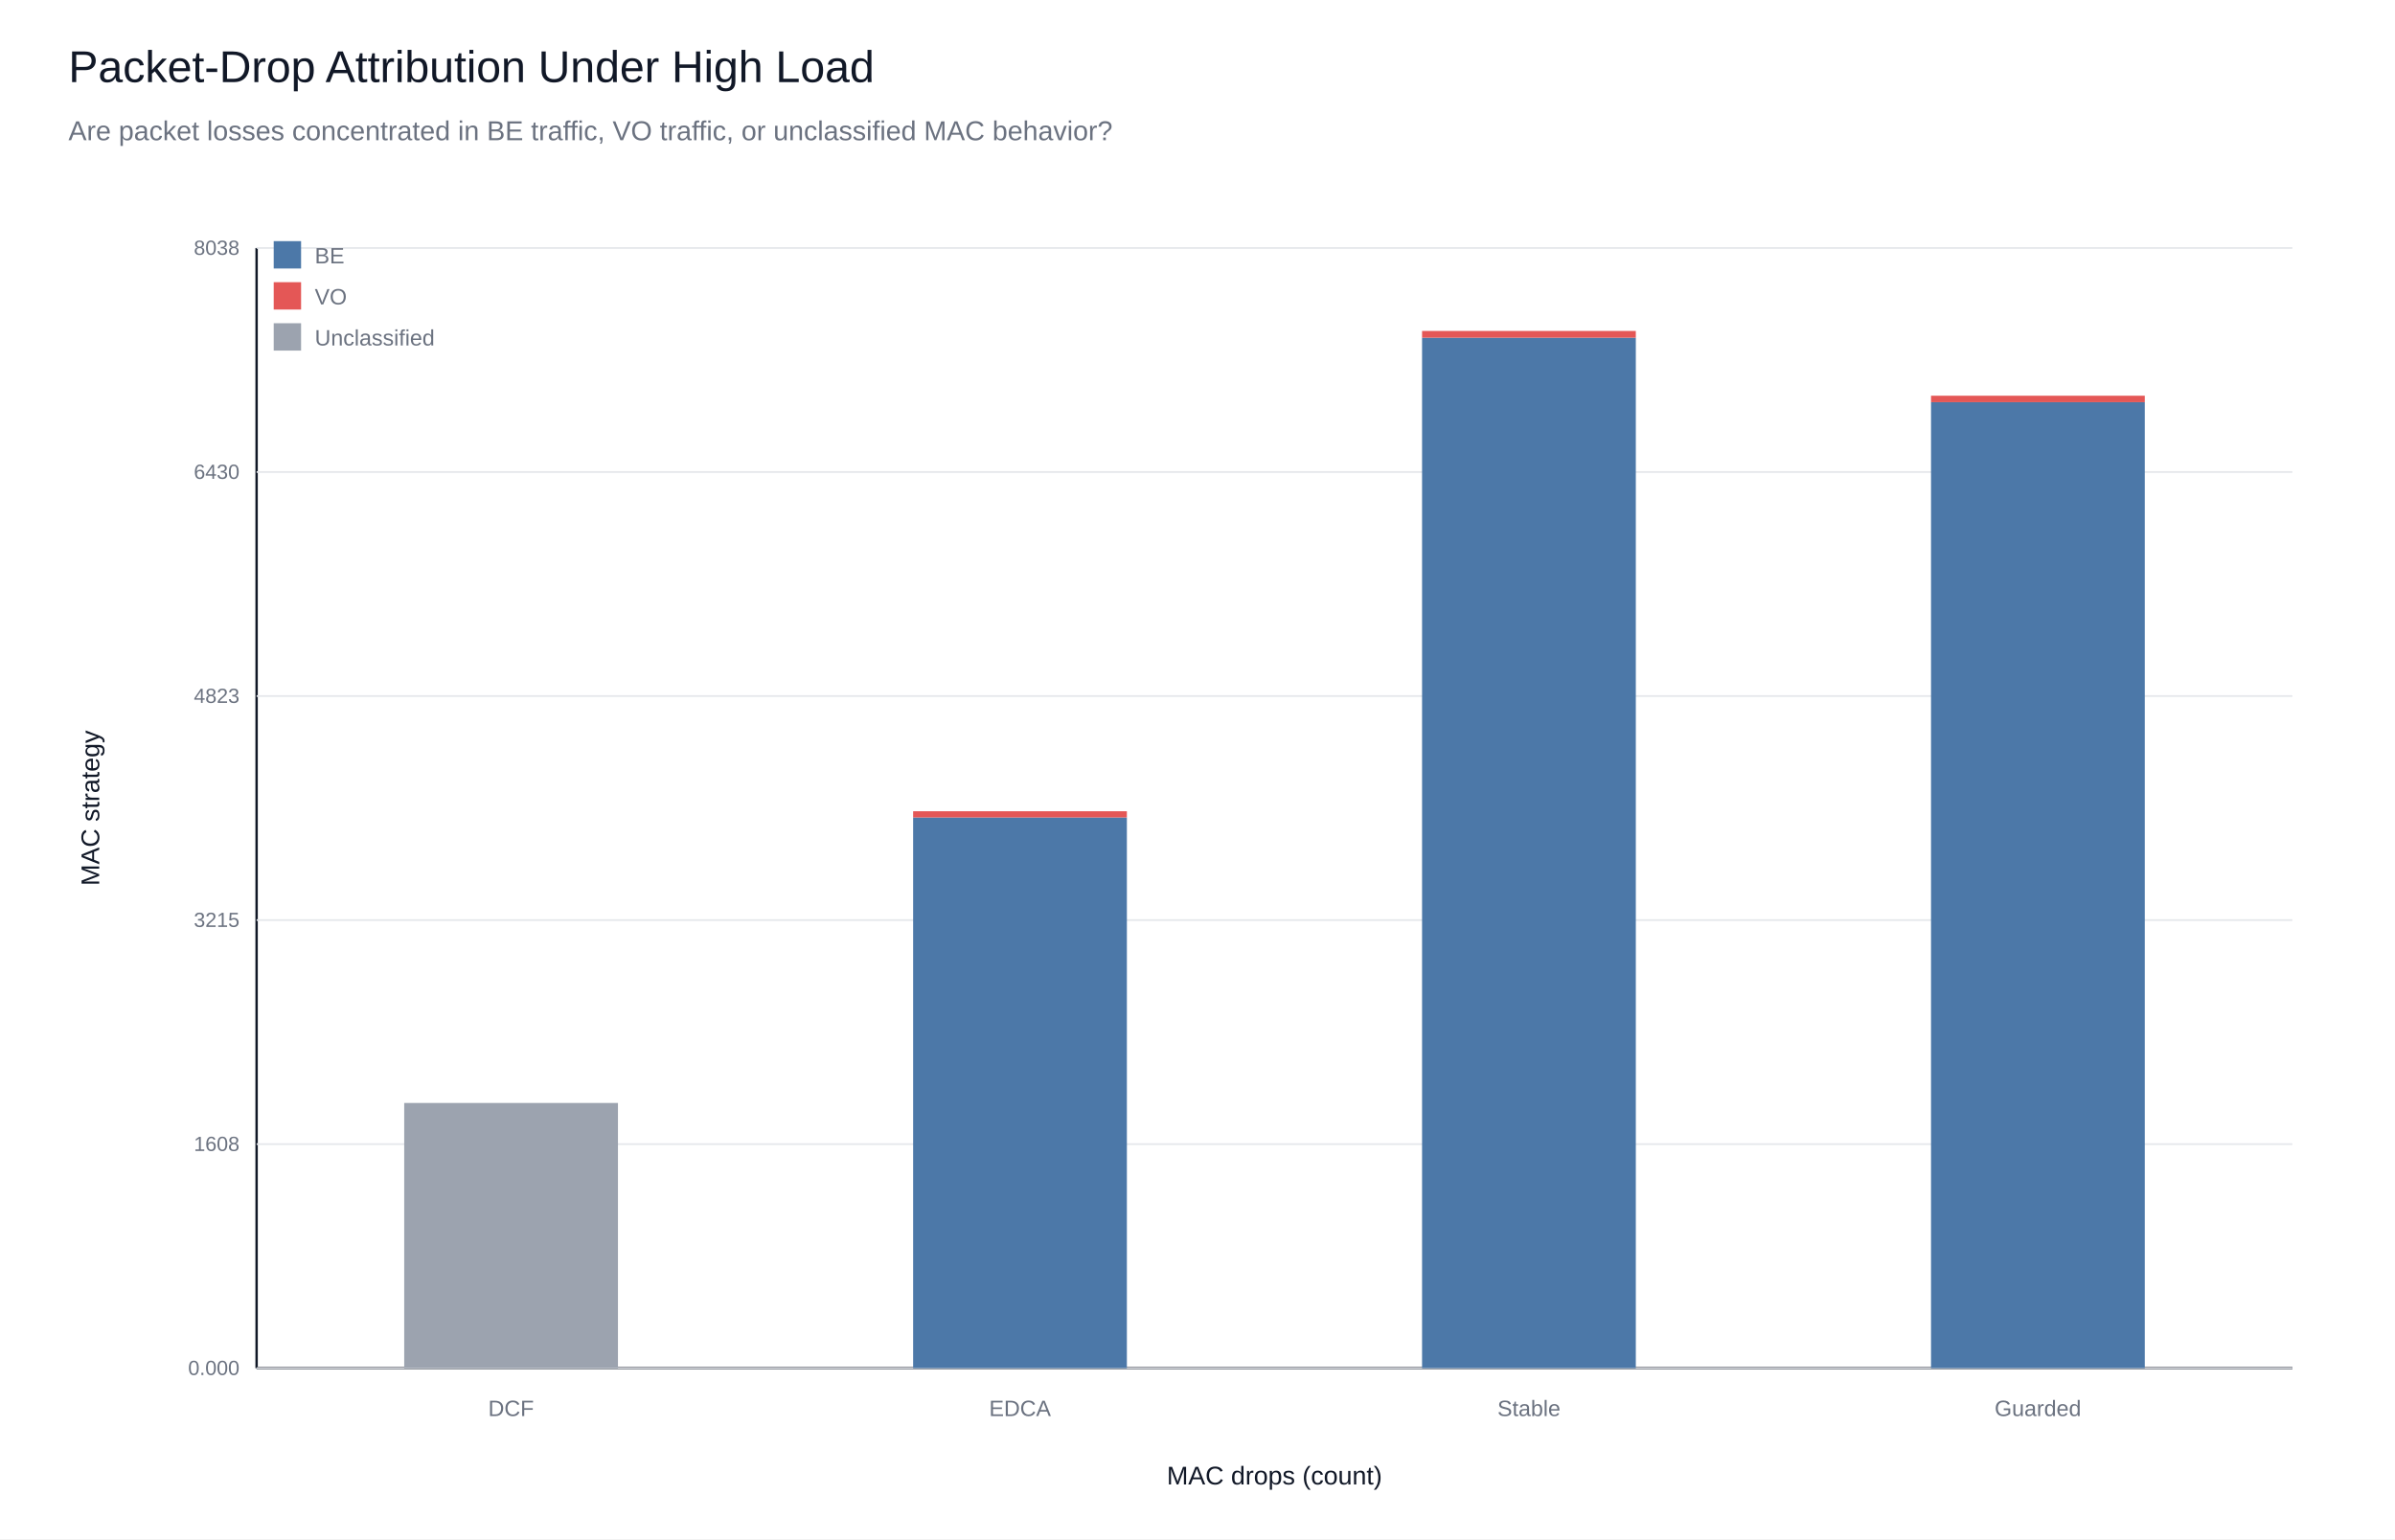
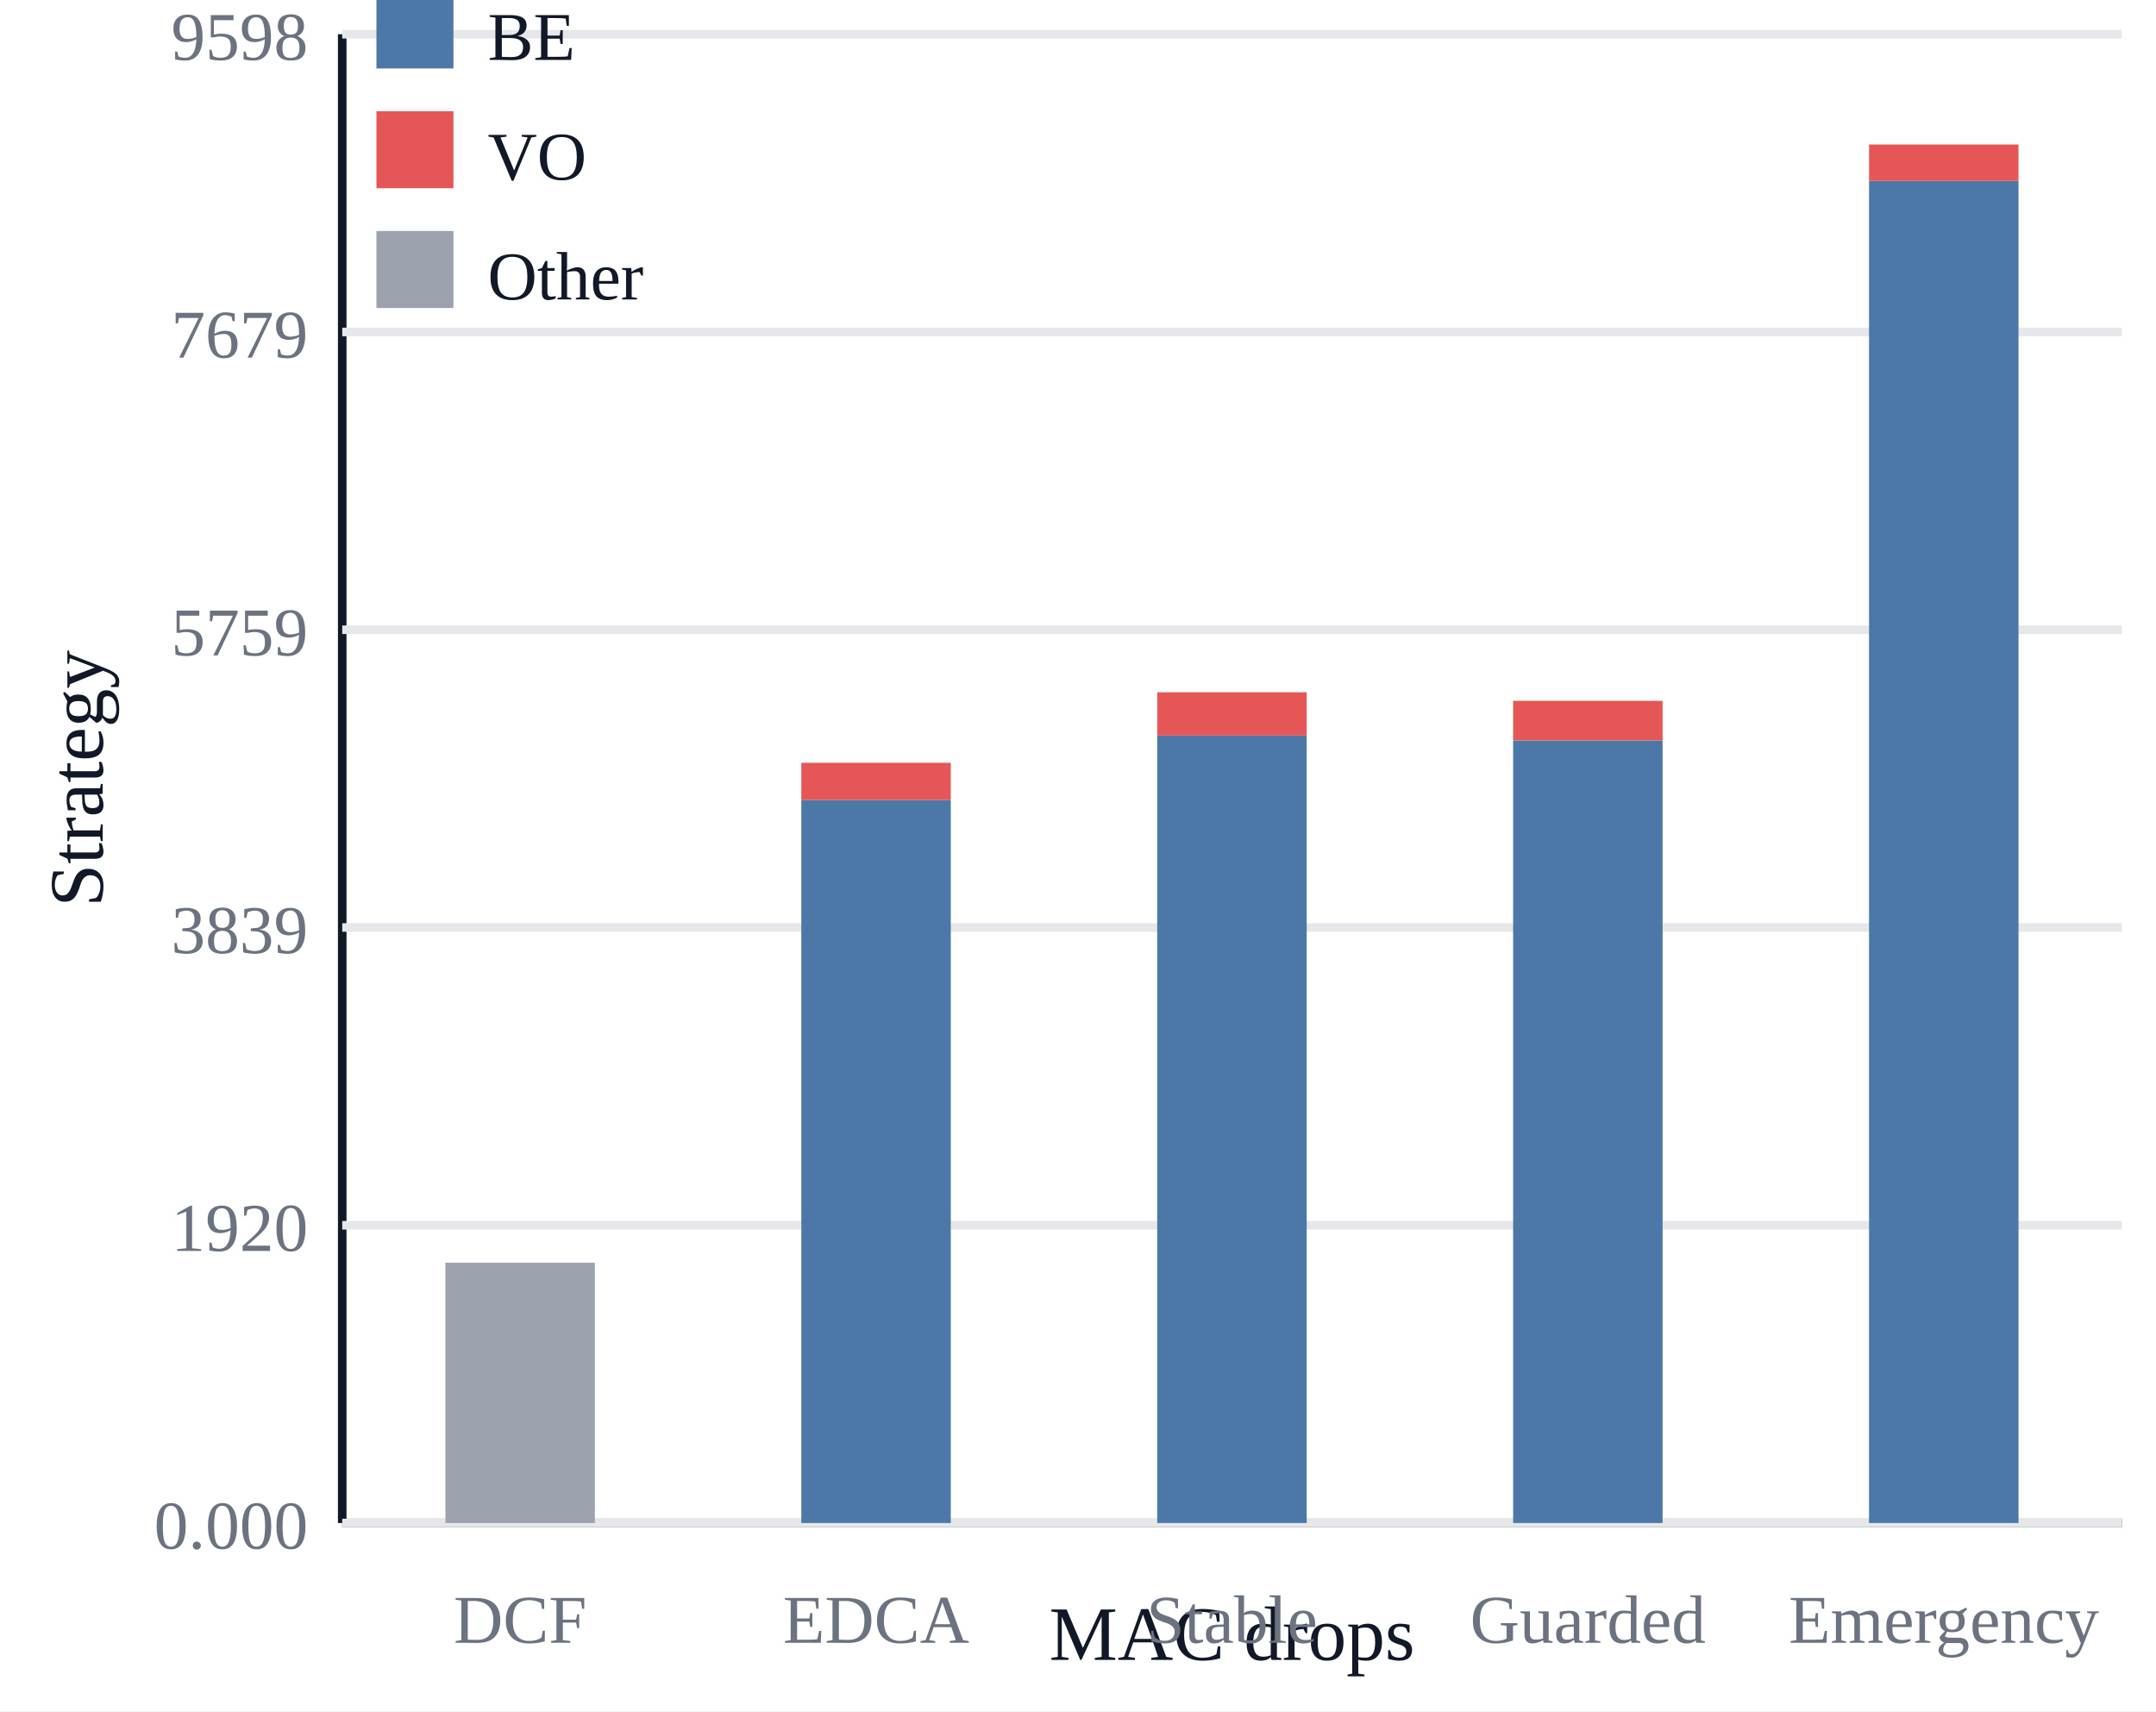
- <svg xmlns="http://www.w3.org/2000/svg" width="1400" height="900" viewBox="0 0 1400 900">
+ <svg xmlns="http://www.w3.org/2000/svg" width="252" height="200" viewBox="0 0 252 200">
  <rect width="100%" height="100%" fill="#ffffff" />
-   <style>text { font-family: "Arial", "Helvetica", sans-serif; } .title { font-weight: 700; } .question { font-style: italic; }</style>
-   <text x="40.00" y="48.00" text-anchor="start" font-size="26" fill="#111827">Packet-Drop Attribution Under High Load</text>
-   <text x="40.00" y="82.00" text-anchor="start" font-size="16" fill="#6b7280">Are packet losses concentrated in BE traffic, VO traffic, or unclassified MAC behavior?</text>
-   <line x1="150.00" y1="800.00" x2="1340.00" y2="800.00" stroke="#111827" stroke-width="1.4" />
-   <line x1="150.00" y1="145.00" x2="150.00" y2="800.00" stroke="#111827" stroke-width="1.4" />
-   <text x="745.00" y="868.00" text-anchor="middle" font-size="15" fill="#111827">MAC drops (count)</text>
-   <text x="58.00" y="472.50" text-anchor="middle" font-size="15" fill="#111827" transform="rotate(-90 58.00 472.50)">MAC strategy</text>
-   <line x1="150.00" y1="800.00" x2="1340.00" y2="800.00" stroke="#e5e7eb" />
-   <text x="140.00" y="804.00" text-anchor="end" font-size="12" fill="#6b7280">0.000</text>
-   <line x1="150.00" y1="669.00" x2="1340.00" y2="669.00" stroke="#e5e7eb" />
-   <text x="140.00" y="673.00" text-anchor="end" font-size="12" fill="#6b7280">1608</text>
-   <line x1="150.00" y1="538.00" x2="1340.00" y2="538.00" stroke="#e5e7eb" />
-   <text x="140.00" y="542.00" text-anchor="end" font-size="12" fill="#6b7280">3215</text>
-   <line x1="150.00" y1="407.00" x2="1340.00" y2="407.00" stroke="#e5e7eb" />
-   <text x="140.00" y="411.00" text-anchor="end" font-size="12" fill="#6b7280">4823</text>
-   <line x1="150.00" y1="276.00" x2="1340.00" y2="276.00" stroke="#e5e7eb" />
-   <text x="140.00" y="280.00" text-anchor="end" font-size="12" fill="#6b7280">6430</text>
-   <line x1="150.00" y1="145.00" x2="1340.00" y2="145.00" stroke="#e5e7eb" />
-   <text x="140.00" y="149.00" text-anchor="end" font-size="12" fill="#6b7280">8038</text>
-   <rect x="236.28" y="800.00" width="124.95" height="0.00" fill="#4c78a8" />
-   <rect x="236.28" y="800.00" width="124.95" height="0.00" fill="#e45756" />
-   <rect x="236.28" y="644.94" width="124.95" height="155.06" fill="#9ca3af" />
-   <text x="298.75" y="828.00" text-anchor="middle" font-size="13" fill="#6b7280">DCF</text>
-   <rect x="533.77" y="477.98" width="124.95" height="322.02" fill="#4c78a8" />
-   <rect x="533.77" y="474.36" width="124.95" height="3.63" fill="#e45756" />
-   <rect x="533.77" y="474.36" width="124.95" height="0.00" fill="#9ca3af" />
-   <text x="596.25" y="828.00" text-anchor="middle" font-size="13" fill="#6b7280">EDCA</text>
-   <rect x="831.27" y="197.47" width="124.95" height="602.53" fill="#4c78a8" />
-   <rect x="831.27" y="193.52" width="124.95" height="3.95" fill="#e45756" />
-   <rect x="831.27" y="193.52" width="124.95" height="0.00" fill="#9ca3af" />
-   <text x="893.75" y="828.00" text-anchor="middle" font-size="13" fill="#6b7280">Stable</text>
-   <rect x="1128.78" y="235.17" width="124.95" height="564.83" fill="#4c78a8" />
-   <rect x="1128.78" y="231.39" width="124.95" height="3.78" fill="#e45756" />
-   <rect x="1128.78" y="231.39" width="124.95" height="0.00" fill="#9ca3af" />
-   <text x="1191.25" y="828.00" text-anchor="middle" font-size="13" fill="#6b7280">Guarded</text>
-   <rect x="160.00" y="141.00" width="16.00" height="16.00" fill="#4c78a8" />
-   <text x="184.00" y="154.00" text-anchor="start" font-size="13" fill="#6b7280">BE</text>
-   <rect x="160.00" y="165.00" width="16.00" height="16.00" fill="#e45756" />
-   <text x="184.00" y="178.00" text-anchor="start" font-size="13" fill="#6b7280">VO</text>
-   <rect x="160.00" y="189.00" width="16.00" height="16.00" fill="#9ca3af" />
-   <text x="184.00" y="202.00" text-anchor="start" font-size="13" fill="#6b7280">Unclassified</text>
+   <style>text { font-family: "Times New Roman", Times, serif; }</style>
+   <line x1="40.00" y1="178.00" x2="248.00" y2="178.00" stroke="#111827" stroke-width="1" />
+   <line x1="40.00" y1="4.00" x2="40.00" y2="178.00" stroke="#111827" stroke-width="1" />
+   <text x="144.00" y="194.00" text-anchor="middle" font-size="9" fill="#111827">MAC drops</text>
+   <text x="12.00" y="91.00" text-anchor="middle" font-size="9" fill="#111827" transform="rotate(-90 12.00 91.00)">Strategy</text>
+   <line x1="40.00" y1="178.00" x2="248.00" y2="178.00" stroke="#e5e7eb" />
+   <text x="36.00" y="181.00" text-anchor="end" font-size="8" fill="#6b7280">0.000</text>
+   <line x1="40.00" y1="143.20" x2="248.00" y2="143.20" stroke="#e5e7eb" />
+   <text x="36.00" y="146.20" text-anchor="end" font-size="8" fill="#6b7280">1920</text>
+   <line x1="40.00" y1="108.40" x2="248.00" y2="108.40" stroke="#e5e7eb" />
+   <text x="36.00" y="111.40" text-anchor="end" font-size="8" fill="#6b7280">3839</text>
+   <line x1="40.00" y1="73.60" x2="248.00" y2="73.60" stroke="#e5e7eb" />
+   <text x="36.00" y="76.60" text-anchor="end" font-size="8" fill="#6b7280">5759</text>
+   <line x1="40.00" y1="38.80" x2="248.00" y2="38.80" stroke="#e5e7eb" />
+   <text x="36.00" y="41.80" text-anchor="end" font-size="8" fill="#6b7280">7679</text>
+   <line x1="40.00" y1="4.00" x2="248.00" y2="4.00" stroke="#e5e7eb" />
+   <text x="36.00" y="7.00" text-anchor="end" font-size="8" fill="#6b7280">9598</text>
+   <rect x="52.06" y="178.00" width="17.47" height="0.00" fill="#4c78a8" />
+   <rect x="52.06" y="178.00" width="17.47" height="0.00" fill="#e45756" />
+   <rect x="52.06" y="147.58" width="17.47" height="30.42" fill="#9ca3af" />
+   <text x="60.80" y="192.00" text-anchor="middle" font-size="8" fill="#6b7280">DCF</text>
+   <rect x="93.66" y="93.49" width="17.47" height="84.51" fill="#4c78a8" />
+   <rect x="93.66" y="89.15" width="17.47" height="4.34" fill="#e45756" />
+   <rect x="93.66" y="89.15" width="17.47" height="0.00" fill="#9ca3af" />
+   <text x="102.40" y="192.00" text-anchor="middle" font-size="8" fill="#6b7280">EDCA</text>
+   <rect x="135.26" y="85.98" width="17.47" height="92.02" fill="#4c78a8" />
+   <rect x="135.26" y="80.91" width="17.47" height="5.06" fill="#e45756" />
+   <rect x="135.26" y="80.91" width="17.47" height="0.00" fill="#9ca3af" />
+   <text x="144.00" y="192.00" text-anchor="middle" font-size="8" fill="#6b7280">Stable</text>
+   <rect x="176.86" y="86.54" width="17.47" height="91.46" fill="#4c78a8" />
+   <rect x="176.86" y="81.91" width="17.47" height="4.63" fill="#e45756" />
+   <rect x="176.86" y="81.91" width="17.47" height="0.00" fill="#9ca3af" />
+   <text x="185.60" y="192.00" text-anchor="middle" font-size="8" fill="#6b7280">Guarded</text>
+   <rect x="218.46" y="21.14" width="17.47" height="156.86" fill="#4c78a8" />
+   <rect x="218.46" y="16.89" width="17.47" height="4.25" fill="#e45756" />
+   <rect x="218.46" y="16.89" width="17.47" height="0.00" fill="#9ca3af" />
+   <text x="227.20" y="192.00" text-anchor="middle" font-size="8" fill="#6b7280">Emergency</text>
+   <rect x="44.00" y="-1.00" width="9.00" height="9.00" fill="#4c78a8" />
+   <text x="57.00" y="7.00" text-anchor="start" font-size="8" fill="#111827">BE</text>
+   <rect x="44.00" y="13.00" width="9.00" height="9.00" fill="#e45756" />
+   <text x="57.00" y="21.00" text-anchor="start" font-size="8" fill="#111827">VO</text>
+   <rect x="44.00" y="27.00" width="9.00" height="9.00" fill="#9ca3af" />
+   <text x="57.00" y="35.00" text-anchor="start" font-size="8" fill="#111827">Other</text>
</svg>
